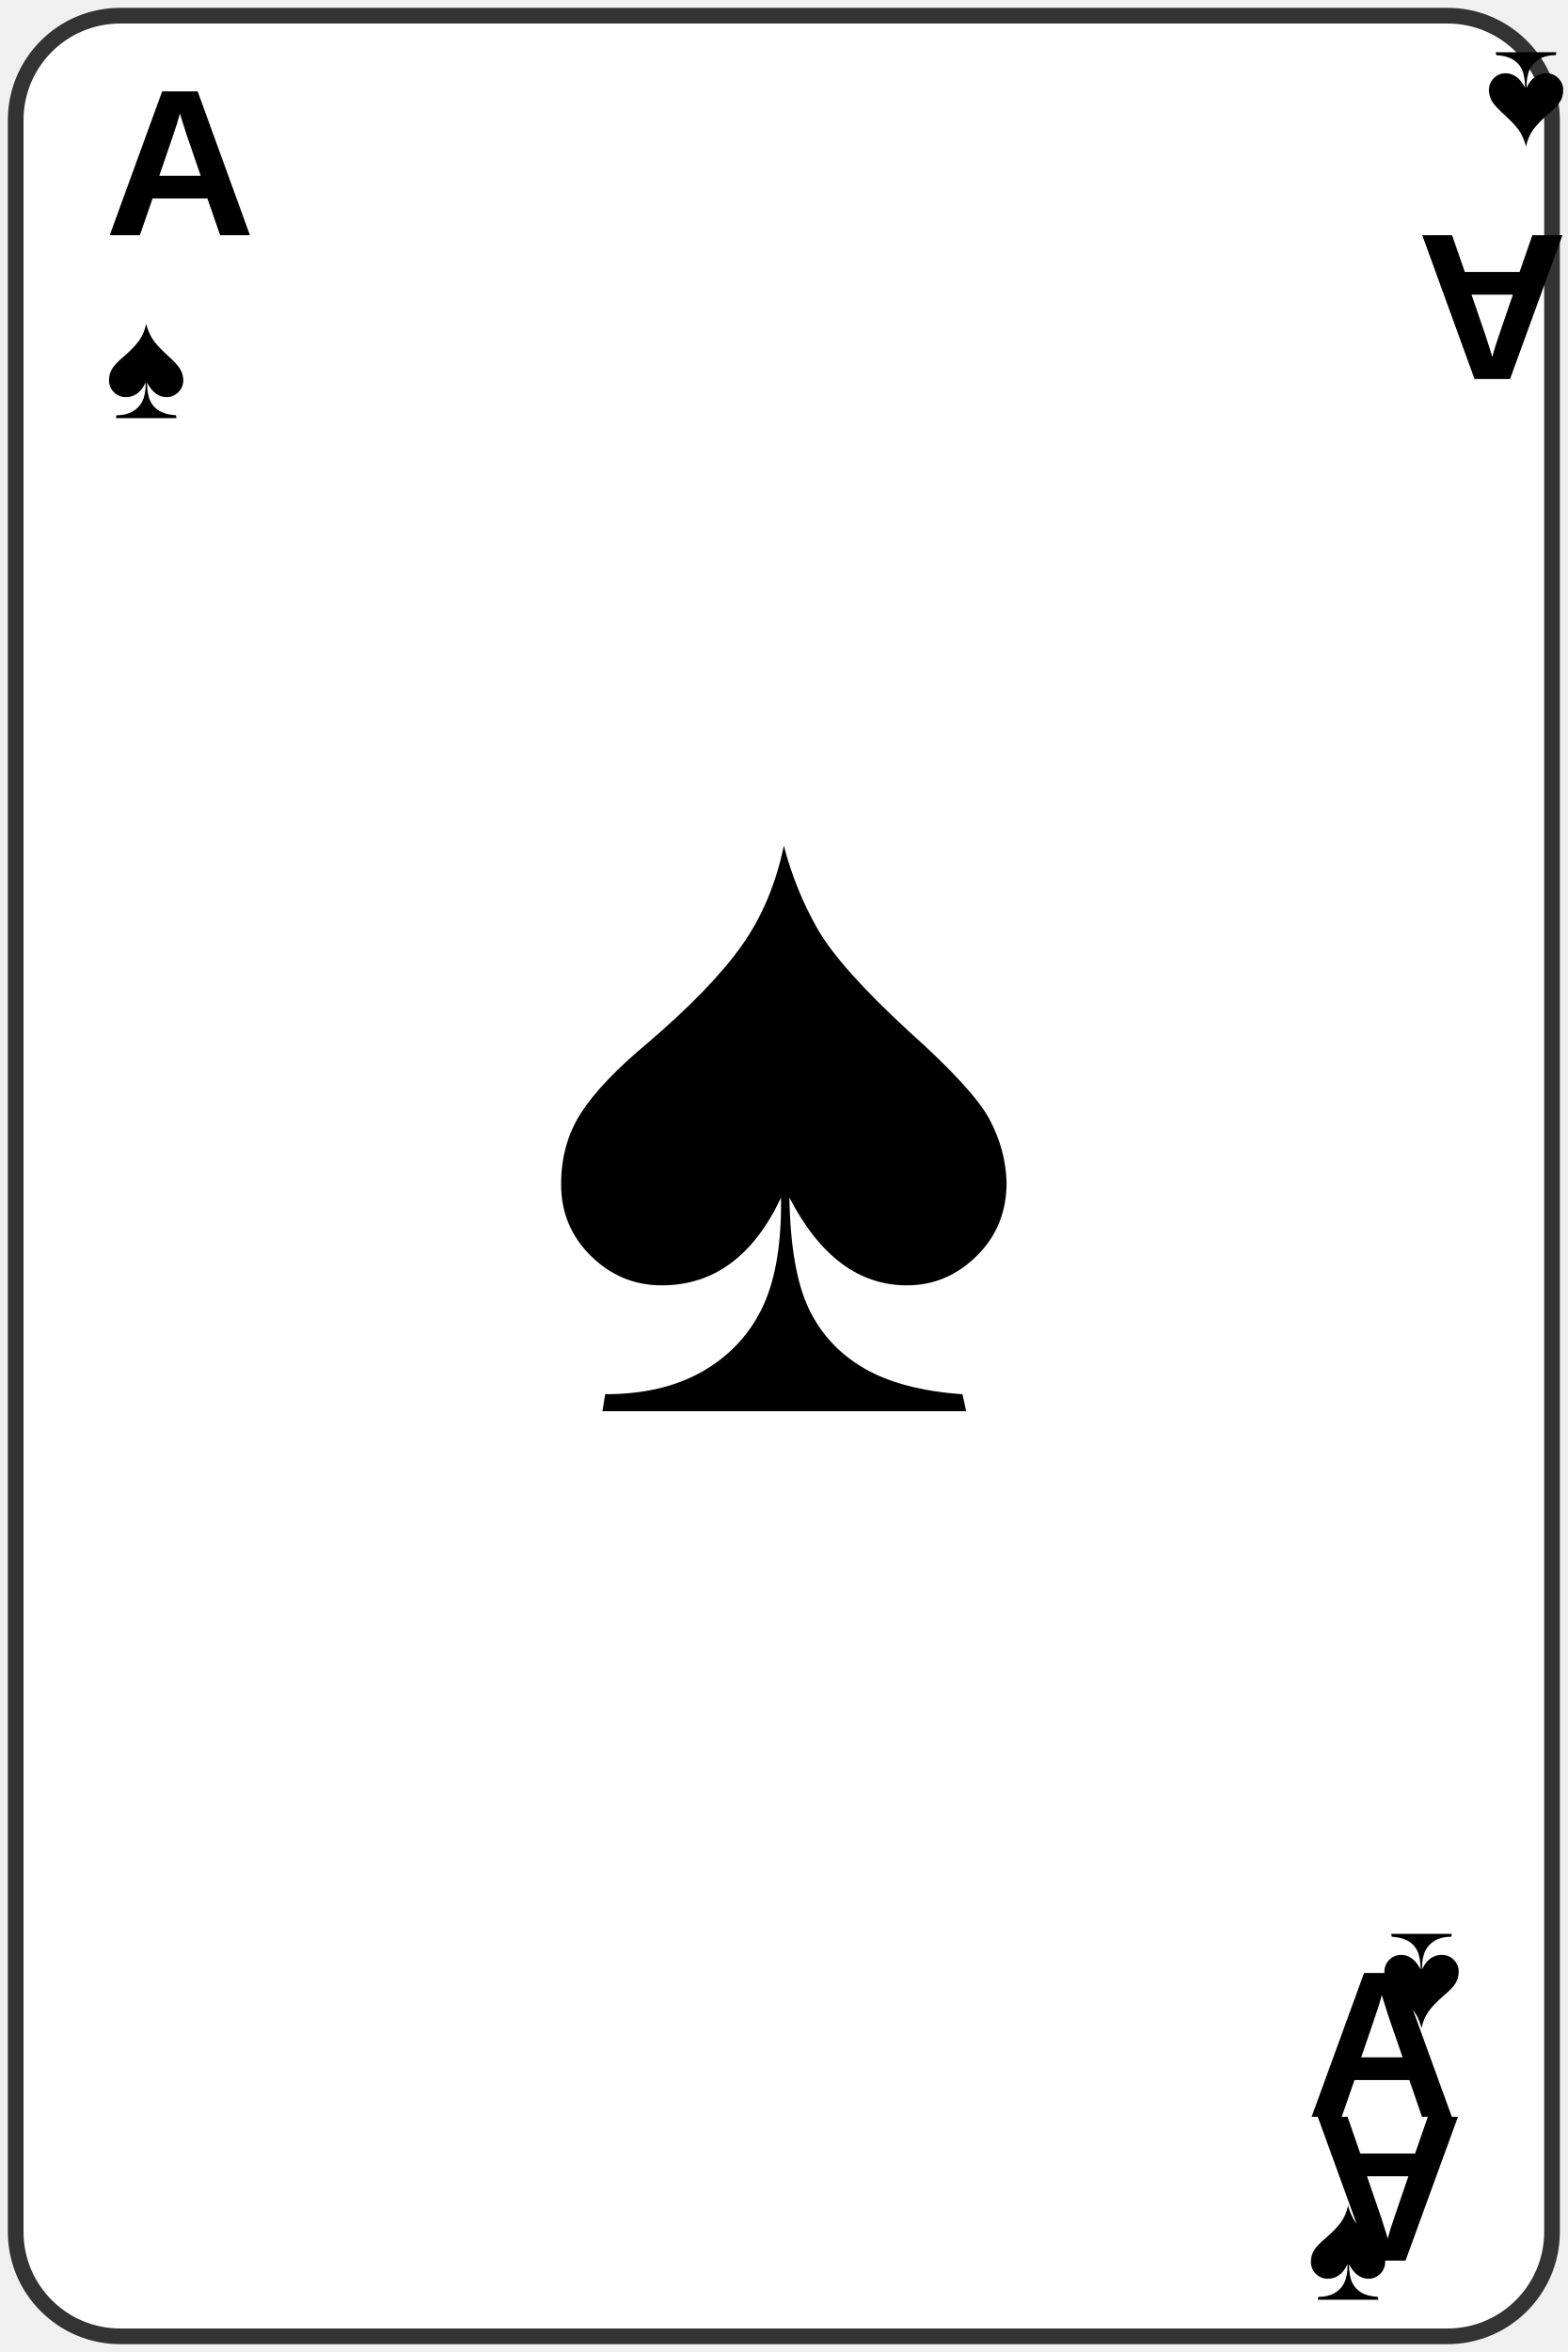
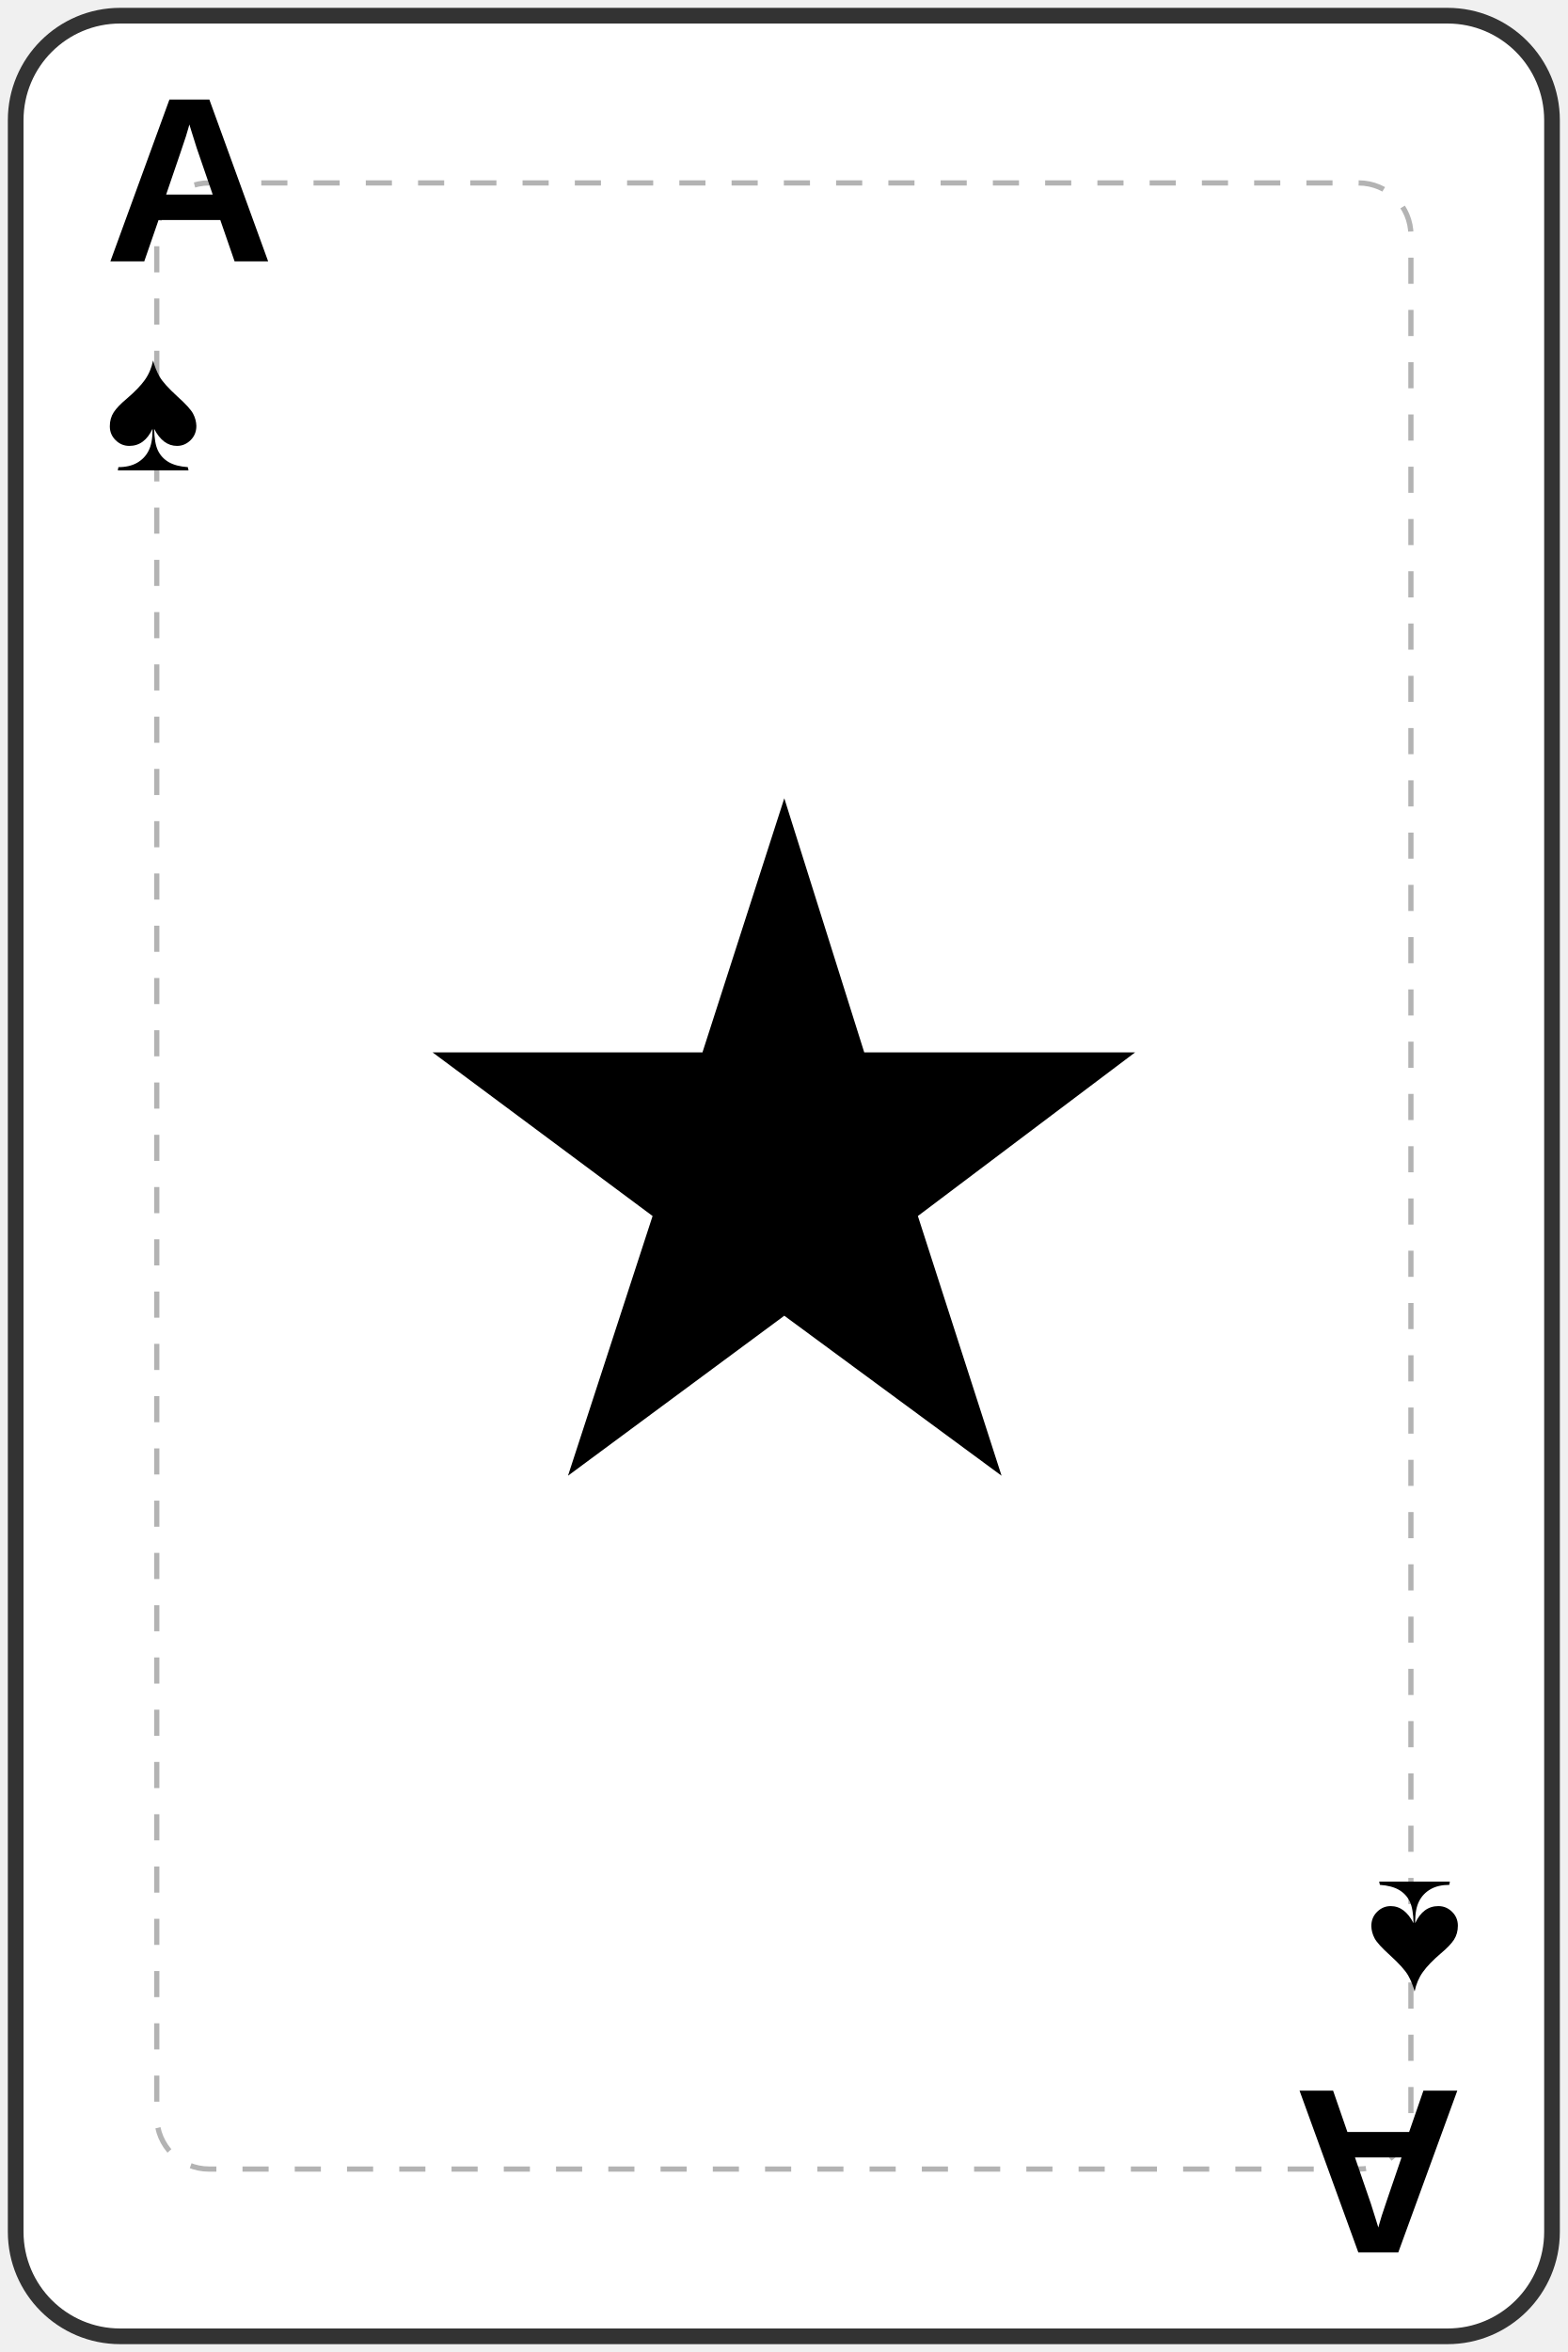
<svg xmlns="http://www.w3.org/2000/svg" width="300" height="450" viewBox="0 0 300 450">
  <rect width="294" height="444" x="3" y="3" rx="20" ry="20" fill="white" stroke="#333" stroke-width="3" />
+   <rect width="240" height="380" x="30" y="35" rx="10" ry="10" fill="none" stroke="#000000" stroke-width="1" stroke-dasharray="5,5" opacity="0.3" />
  <g fill="#000000">
-     <text x="20" y="45" font-size="40" font-weight="bold" font-family="Arial">A</text>
-     <text x="20" y="80" font-size="30" font-family="Arial">♠</text>
-   </g>
-   <g fill="#000000" transform="rotate(180, 275, 45)">
-     <text x="250" y="45" font-size="40" font-weight="bold" font-family="Arial">A</text>
-     <text x="250" y="80" font-size="30" font-family="Arial">♠</text>
+     <text x="20" y="50" font-size="45" font-weight="bold" font-family="Arial">A</text>
+     <text x="20" y="90" font-size="35" font-family="Arial">♠</text>
  </g>
  <g fill="#000000" transform="rotate(180, 150, 225)">
-     <text x="20" y="45" font-size="40" font-weight="bold" font-family="Arial">A</text>
-     <text x="20" y="80" font-size="30" font-family="Arial">♠</text>
+     <text x="20" y="50" font-size="45" font-weight="bold" font-family="Arial">A</text>
+     <text x="20" y="90" font-size="35" font-family="Arial">♠</text>
  </g>
-   <g fill="#000000" transform="rotate(360, 275, 405)">
-     <text x="250" y="405" font-size="40" font-weight="bold" font-family="Arial">A</text>
-     <text x="250" y="440" font-size="30" font-family="Arial">♠</text>
-   </g>
-   <text x="150" y="270" font-size="180" text-anchor="middle" fill="#000000">♠</text>
+   <text x="150" y="280" font-size="180" text-anchor="middle" fill="#000000">★</text>
</svg>
